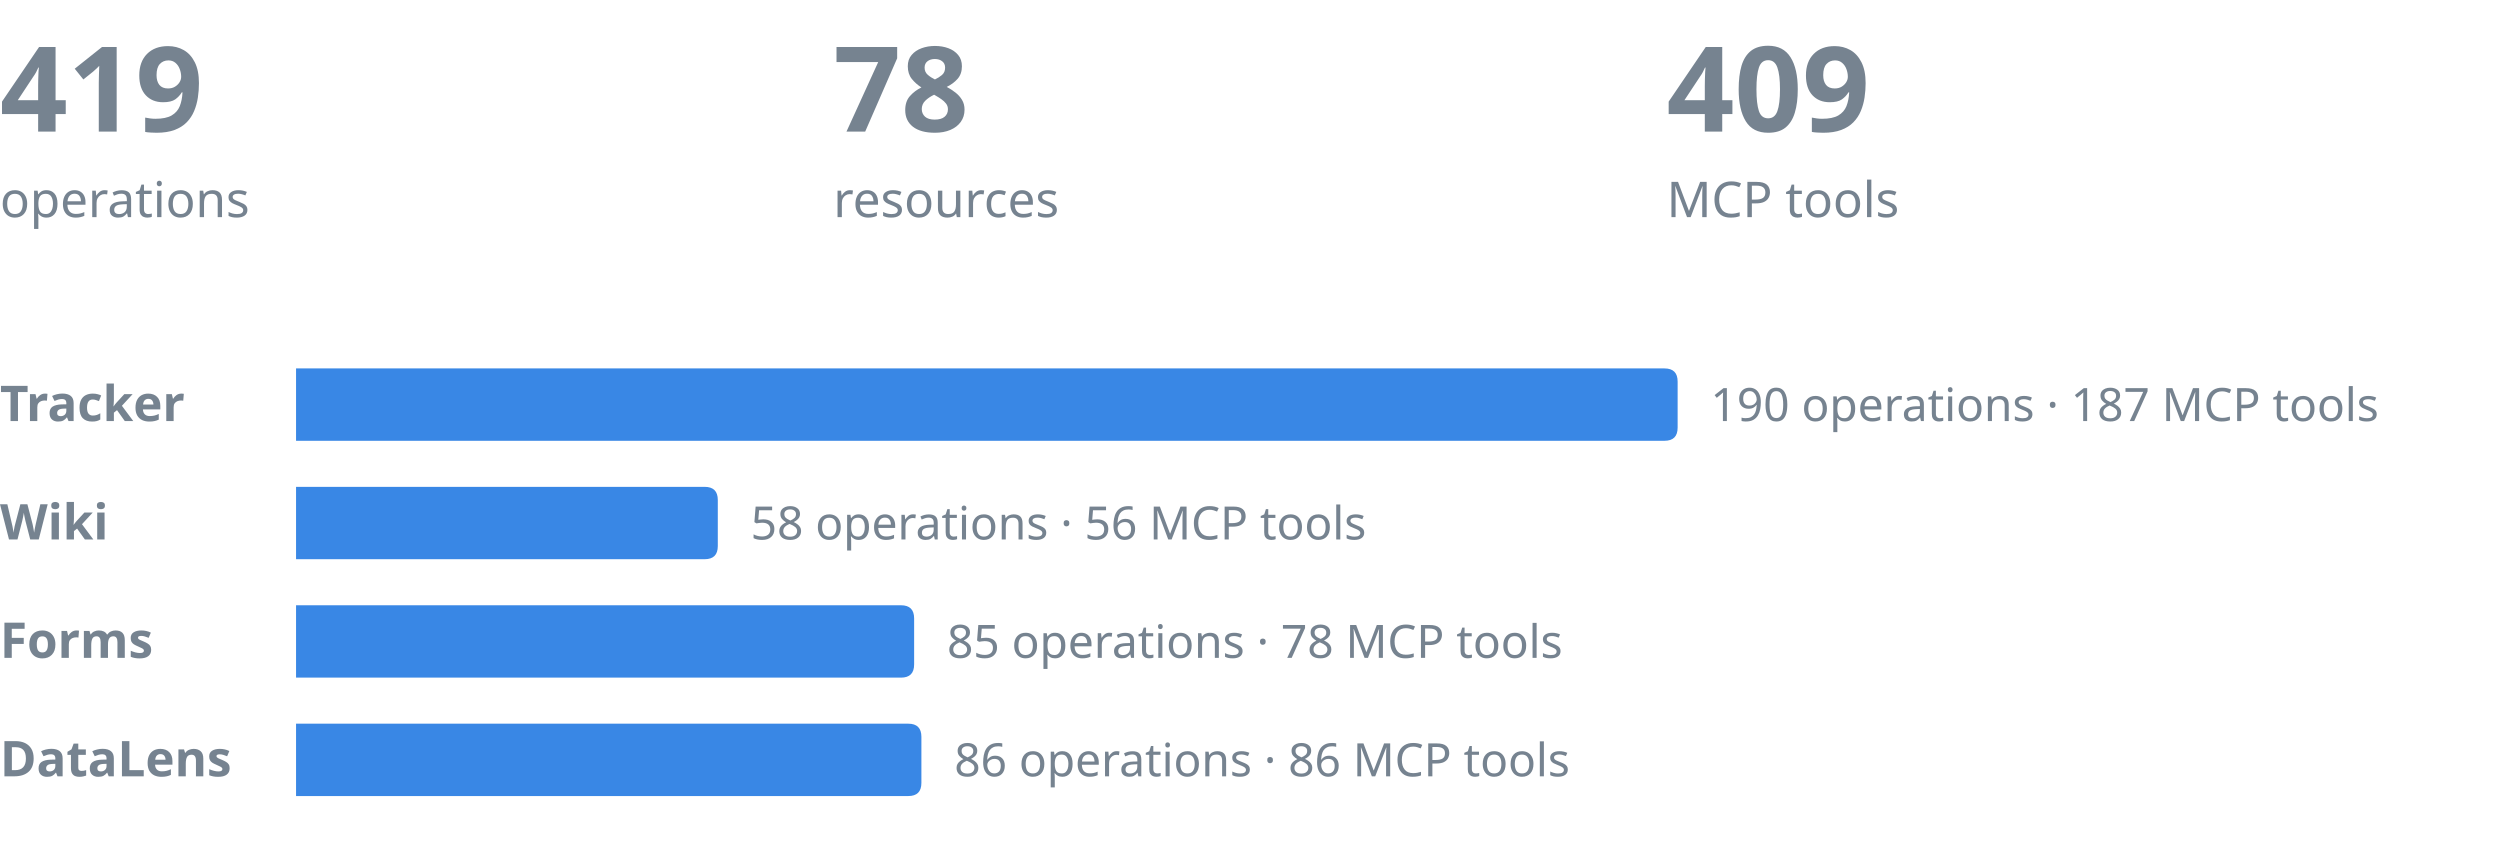
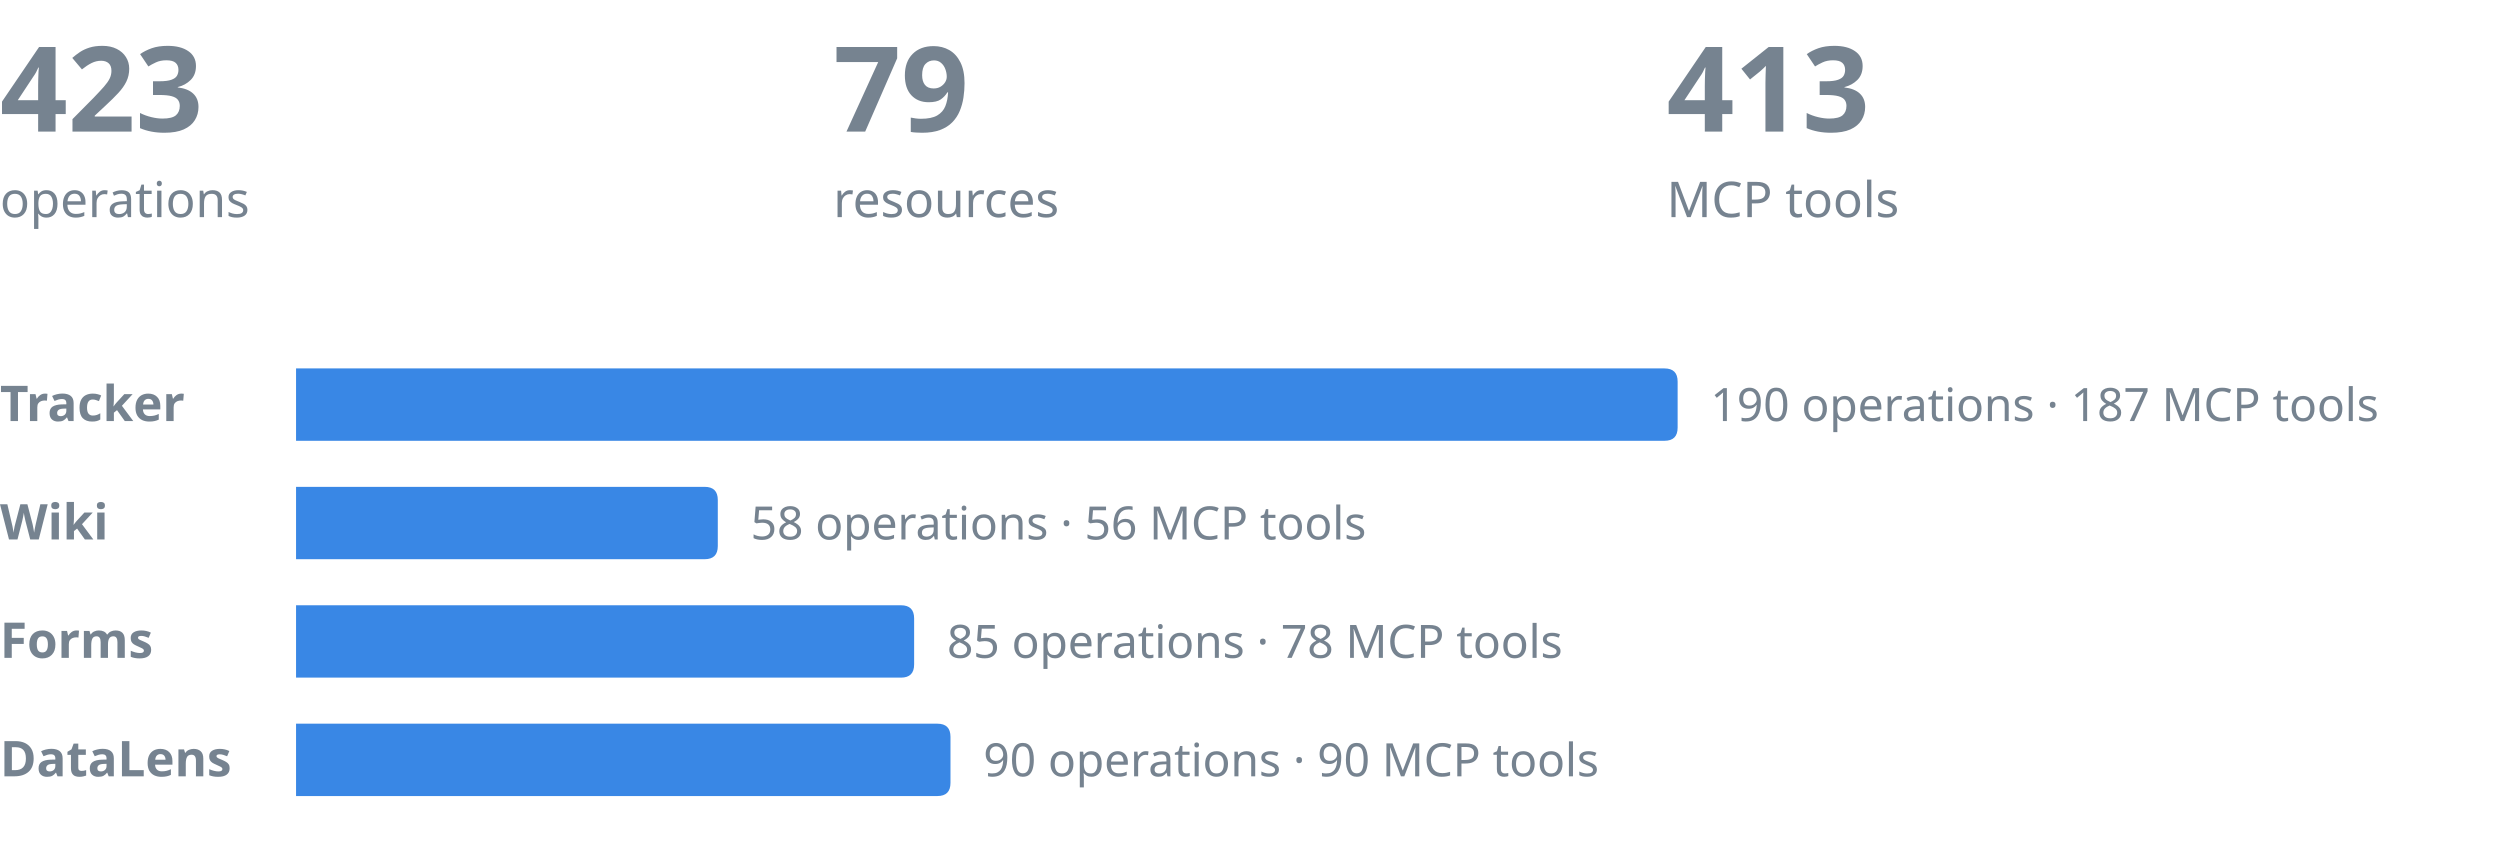
<svg xmlns="http://www.w3.org/2000/svg" width="760" height="256" viewBox="0 0 760 256" font-family="-apple-system, BlinkMacSystemFont, 'Segoe UI', 'Noto Sans', Helvetica, Arial, sans-serif" role="img" aria-labelledby="title">
  <style>.value{fill:#768390}.label{fill:#768390}.bar{fill:#3987e5}</style>
-   <text class="value" x="0" y="40" font-size="36" font-weight="600">419</text>
+   <text class="value" x="0" y="40" font-size="36" font-weight="600">423</text>
  <text class="label" x="0" y="66" font-size="15">operations</text>
-   <text class="value" x="253.333" y="40" font-size="36" font-weight="600">78</text>
+   <text class="value" x="253.333" y="40" font-size="36" font-weight="600">79</text>
  <text class="label" x="253.333" y="66" font-size="15">resources</text>
-   <text class="value" x="506.667" y="40" font-size="36" font-weight="600">409</text>
+   <text class="value" x="506.667" y="40" font-size="36" font-weight="600">413</text>
  <text class="label" x="506.667" y="66" font-size="15">MCP tools</text>
  <text class="value" x="0" y="128" font-size="15" font-weight="600">Tracker</text>
  <path class="bar" d="M90,112H506Q510,112 510,116V130Q510,134 506,134H90Z" />
  <text class="label" x="520" y="128" font-size="14">190 operations · 187 MCP tools</text>
  <text class="value" x="0" y="164" font-size="15" font-weight="600">Wiki</text>
  <path class="bar" d="M90,148H214.211Q218.211,148 218.211,152V166Q218.211,170 214.211,170H90Z" />
  <text class="label" x="228.211" y="164" font-size="14">58 operations · 56 MCP tools</text>
  <text class="value" x="0" y="200" font-size="15" font-weight="600">Forms</text>
  <path class="bar" d="M90,184H273.895Q277.895,184 277.895,188V202Q277.895,206 273.895,206H90Z" />
  <text class="label" x="287.895" y="200" font-size="14">85 operations · 78 MCP tools</text>
  <text class="value" x="0" y="236" font-size="15" font-weight="600">DataLens</text>
-   <path class="bar" d="M90,220H276.105Q280.105,220 280.105,224V238Q280.105,242 276.105,242H90Z" />
-   <text class="label" x="290.105" y="236" font-size="14">86 operations · 86 MCP tools</text>
+   <path class="bar" d="M90,220H284.947Q288.947,220 288.947,224V238Q288.947,242 284.947,242H90Z" />
+   <text class="label" x="298.947" y="236" font-size="14">90 operations · 90 MCP tools</text>
</svg>
